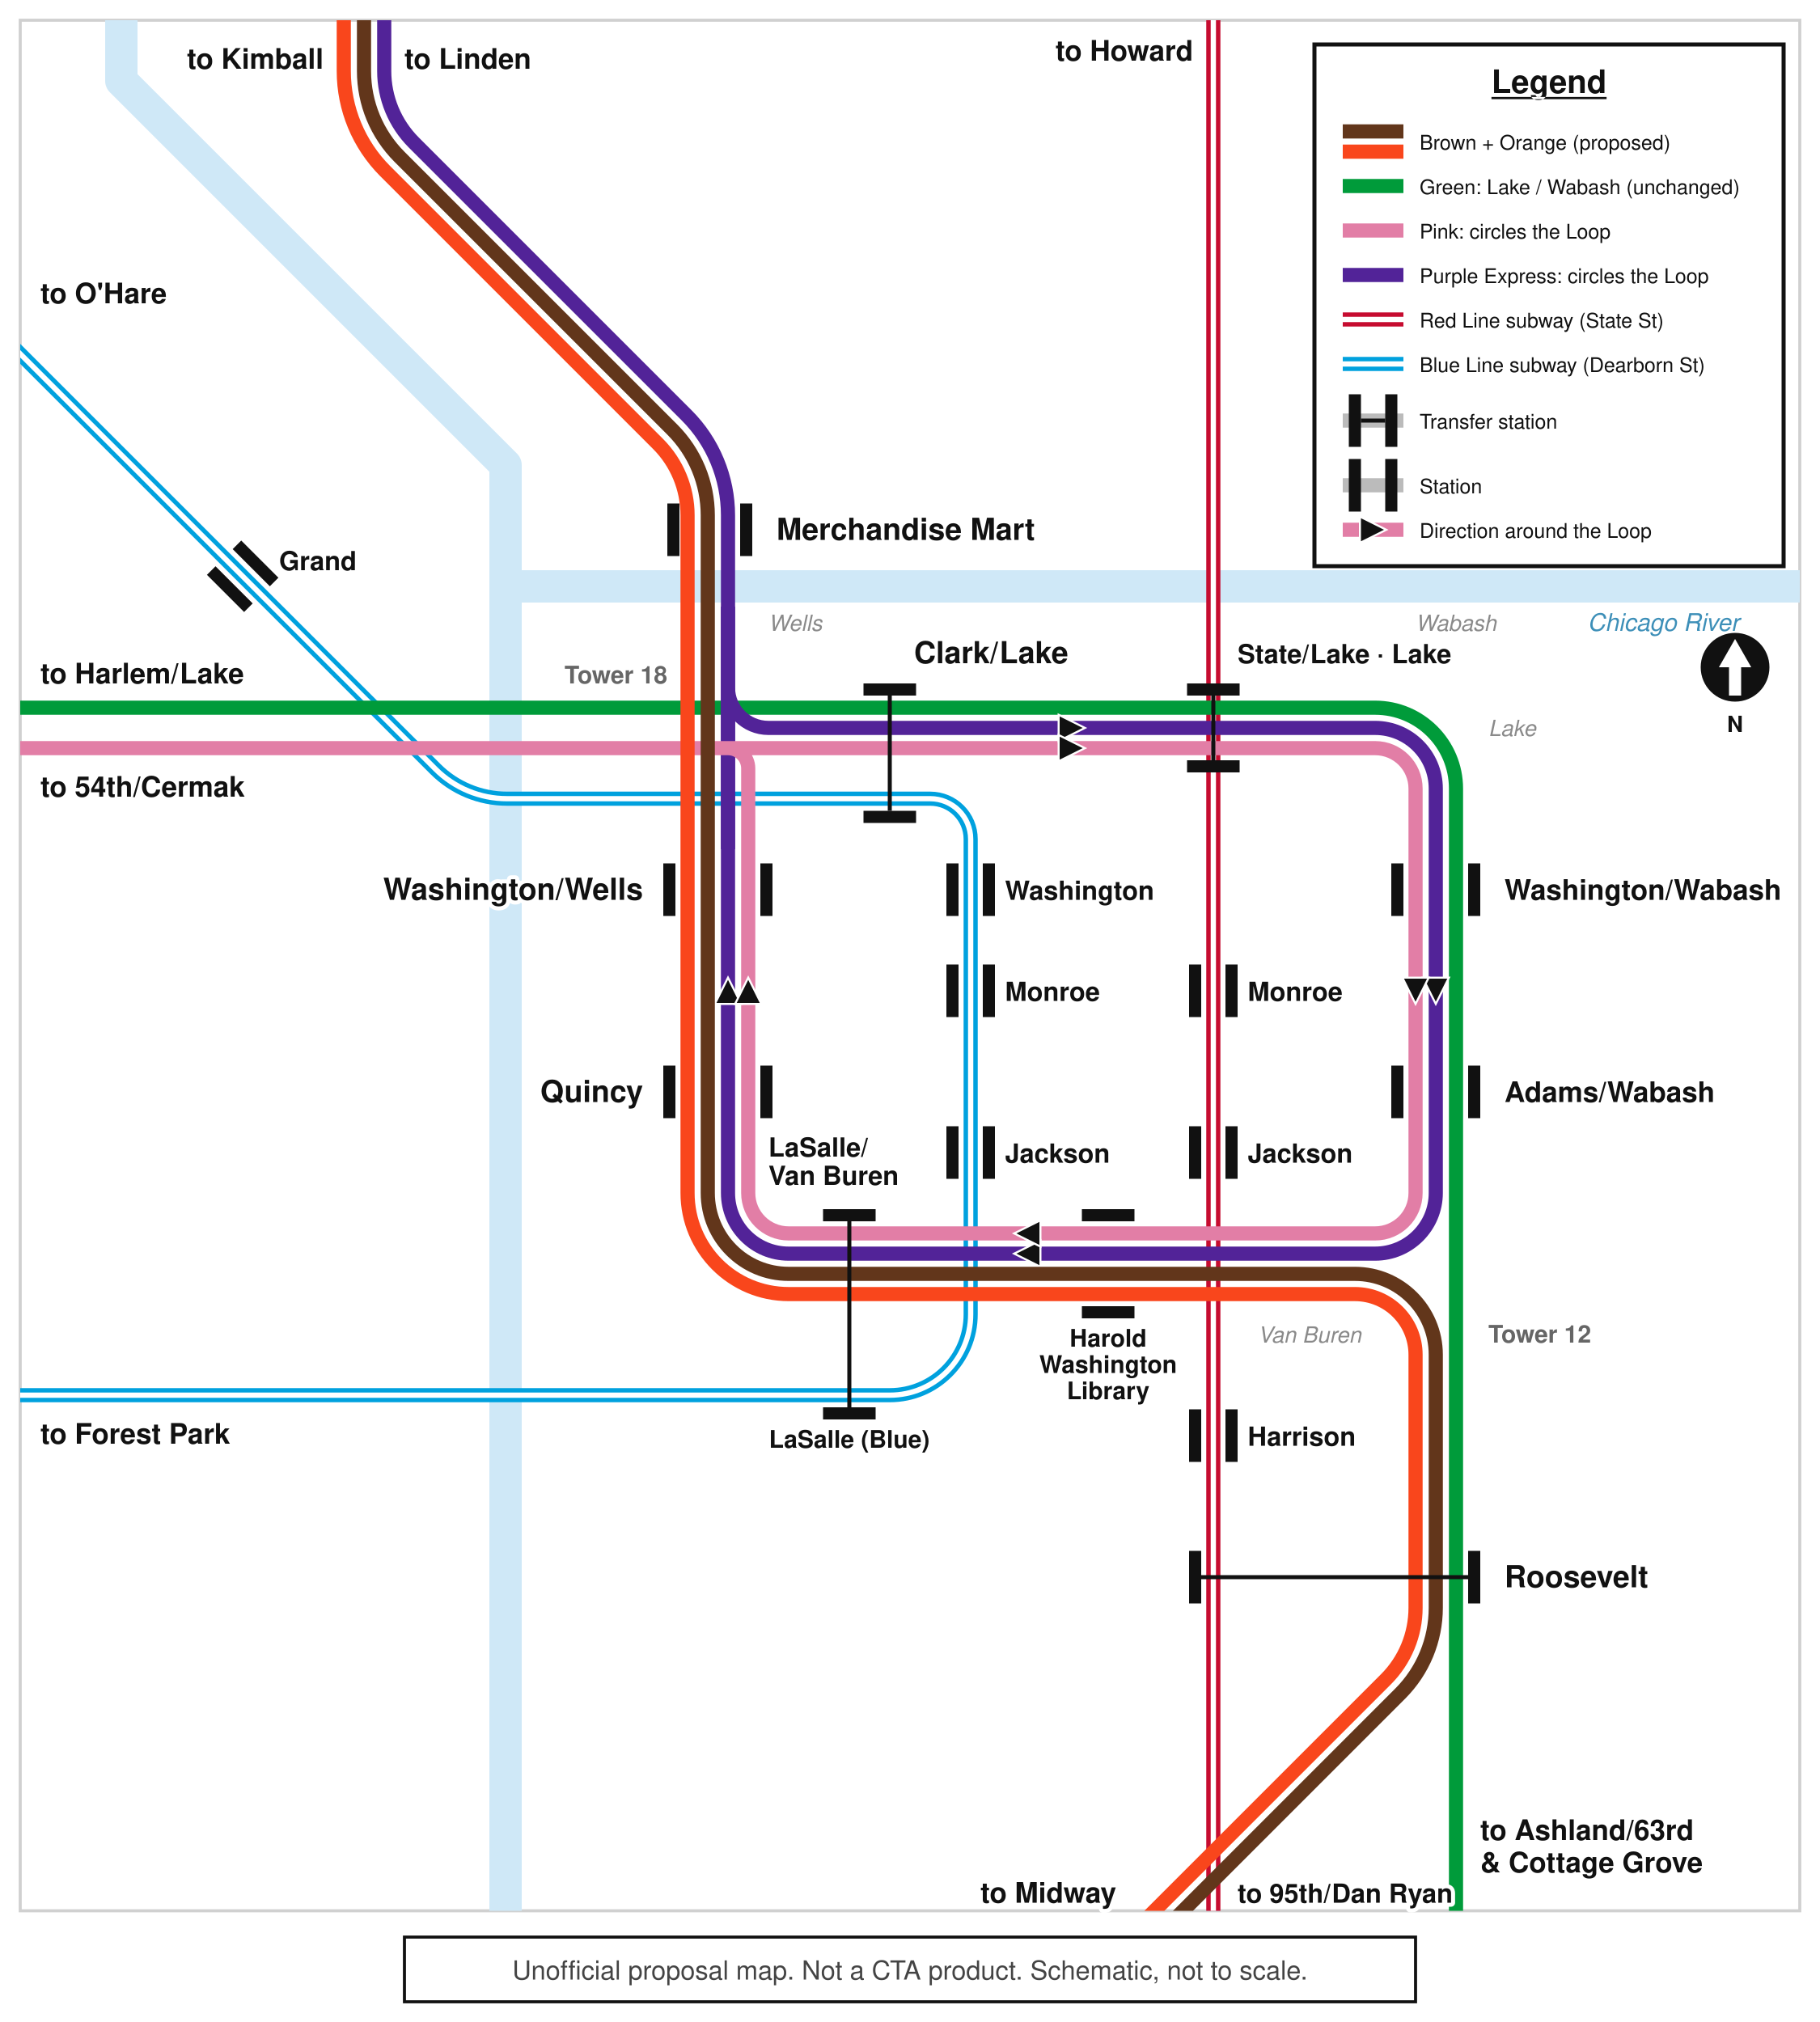
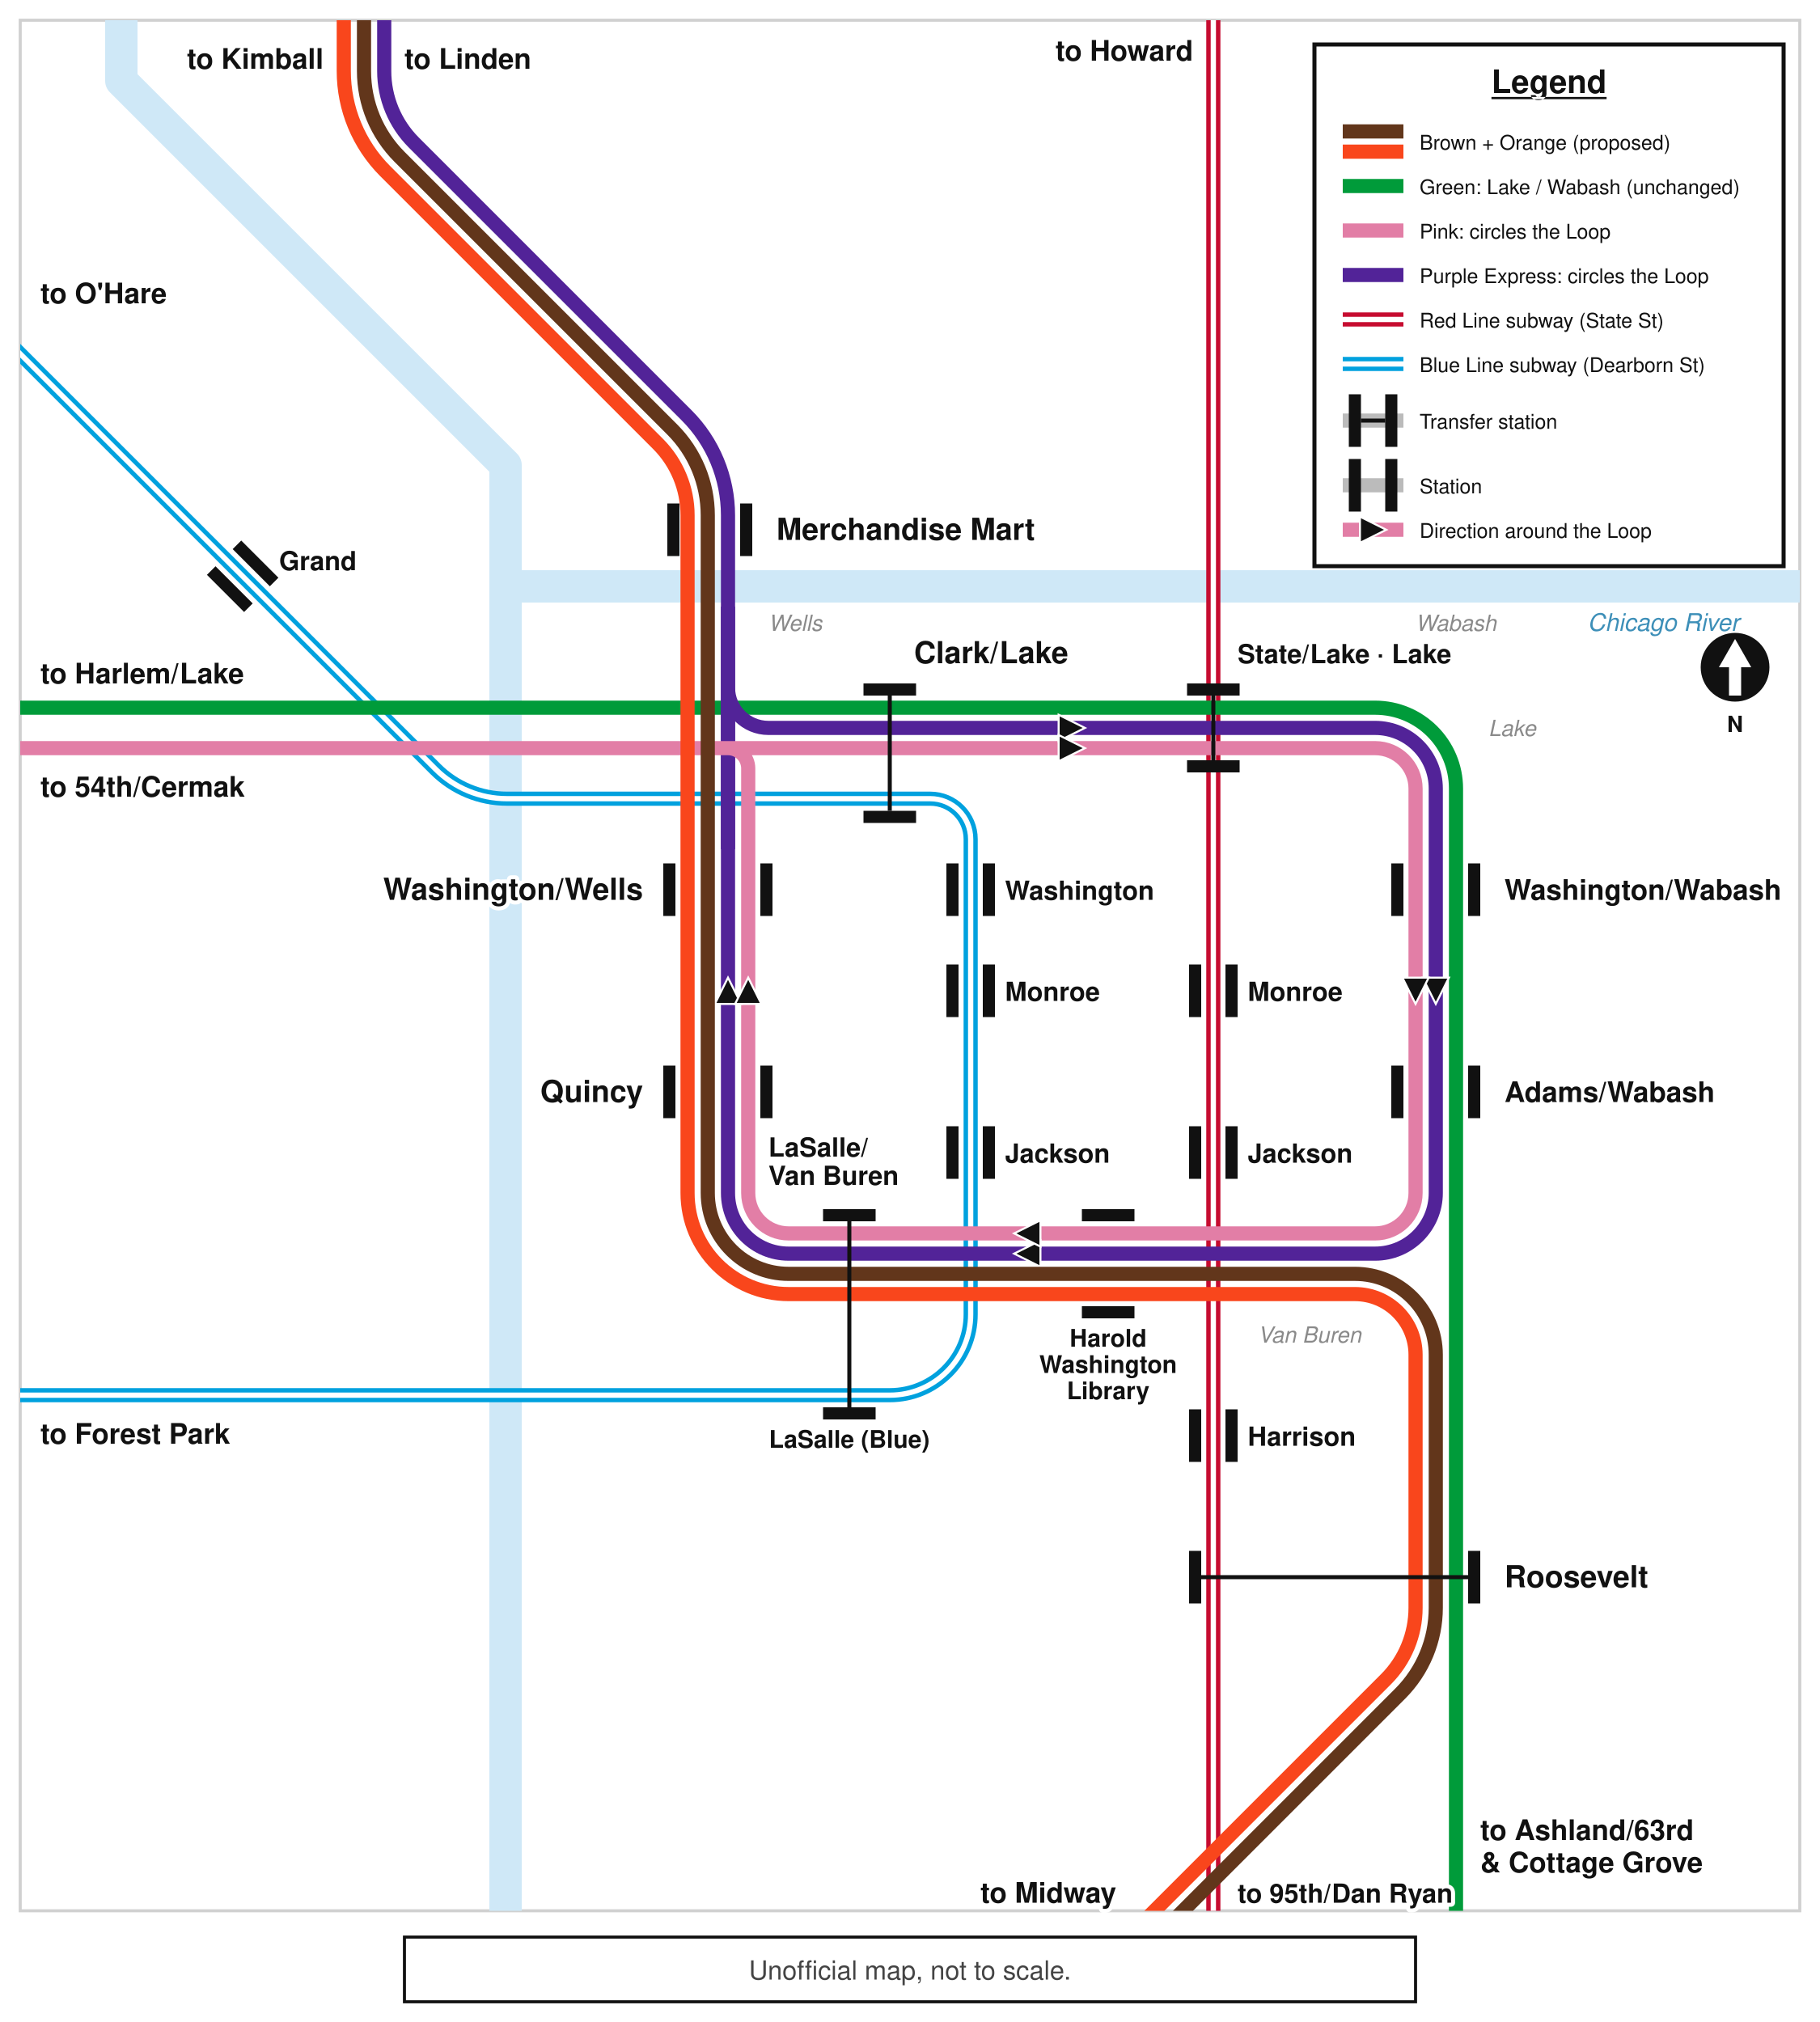
<svg xmlns="http://www.w3.org/2000/svg" viewBox="0 0 900 1000" role="img" aria-labelledby="mt md">
  <rect width="900" height="1000" fill="#fff" />
  <defs>
    <clipPath id="frame">
      <rect x="10" y="10" width="880" height="935" />
    </clipPath>
  </defs>
  <rect x="10" y="10" width="880" height="935" fill="none" stroke="#d0d0d0" stroke-width="1.5" />
  <g clip-path="url(#frame)">
    <path d="M60 -20 L60 40 L250 230 L250 290 L900 290 M250 290 L250 960" stroke-linejoin="round" fill="none" stroke="#cfe8f7" stroke-width="16" />
    <path d="M600 -20 L600 960" fill="none" stroke="#C60C30" stroke-width="7" stroke-linecap="butt" stroke-linejoin="round" />
    <path d="M600 -20 L600 960" fill="none" stroke="#fff" stroke-width="2.6" stroke-linecap="butt" stroke-linejoin="round" />
    <path d="M-20 145 L215.36 380.36 A50 50 0 0 0 250.71 395 L460 395 A20 20 0 0 1 480 415 L480 650 A40 40 0 0 1 440 690 L-20 690" fill="none" stroke="#00A1DE" stroke-width="7" stroke-linecap="butt" stroke-linejoin="round" />
    <path d="M-20 145 L215.36 380.36 A50 50 0 0 0 250.71 395 L460 395 A20 20 0 0 1 480 415 L480 650 A40 40 0 0 1 440 690 L-20 690" fill="none" stroke="#fff" stroke-width="2.6" stroke-linecap="butt" stroke-linejoin="round" />
    <path d="M-20 350 L680 350 A40 40 0 0 1 720 390 L720 960" fill="none" stroke="#009B3A" stroke-width="7" stroke-linecap="butt" stroke-linejoin="round" />
    <path d="M190 -20 L190 35.15 A50 50 0 0 0 204.64 70.5 L339.5 205.36 A70 70 0 0 1 360 254.85 L360 420" fill="none" stroke="#522398" stroke-width="7" stroke-linecap="butt" stroke-linejoin="round" />
    <path d="M360 300 L360 340 A20 20 0 0 0 380 360 L680 360 A30 30 0 0 1 710 390 L710 590 A30 30 0 0 1 680 620 L390 620 A30 30 0 0 1 360 590 L360 300" fill="none" stroke="#522398" stroke-width="7" stroke-linecap="butt" stroke-linejoin="round" />
    <path d="M-20 370 L680 370 A20 20 0 0 1 700 390 L700 590 A20 20 0 0 1 680 610 L390 610 A20 20 0 0 1 370 590 L370 380 A10 10 0 0 0 360 370 L330 370" fill="none" stroke="#E27EA6" stroke-width="7" stroke-linecap="butt" stroke-linejoin="round" />
    <path d="M6.5 0 L-6.5 -6.5 L-6.5 6.5 Z" fill="#111" stroke="#fff" stroke-width="1" transform="translate(530 360) rotate(0)" />
    <path d="M6.5 0 L-6.5 -6.5 L-6.5 6.5 Z" fill="#111" stroke="#fff" stroke-width="1" transform="translate(710 490) rotate(90)" />
    <path d="M6.5 0 L-6.5 -6.5 L-6.5 6.5 Z" fill="#111" stroke="#fff" stroke-width="1" transform="translate(508 620) rotate(180)" />
    <path d="M6.5 0 L-6.5 -6.5 L-6.5 6.5 Z" fill="#111" stroke="#fff" stroke-width="1" transform="translate(360 490) rotate(270)" />
    <path d="M6.5 0 L-6.5 -6.5 L-6.5 6.5 Z" fill="#111" stroke="#fff" stroke-width="1" transform="translate(530 370) rotate(0)" />
    <path d="M6.5 0 L-6.5 -6.5 L-6.5 6.5 Z" fill="#111" stroke="#fff" stroke-width="1" transform="translate(700 490) rotate(90)" />
    <path d="M6.5 0 L-6.5 -6.5 L-6.5 6.5 Z" fill="#111" stroke="#fff" stroke-width="1" transform="translate(508 610) rotate(180)" />
    <path d="M6.5 0 L-6.5 -6.5 L-6.5 6.5 Z" fill="#111" stroke="#fff" stroke-width="1" transform="translate(370 490) rotate(270)" />
    <path d="M180 -20 L180 35.15 A60 60 0 0 0 197.57 77.57 L332.43 212.43 A60 60 0 0 1 350 254.85 L350 590 A40 40 0 0 0 390 630 L670 630 A40 40 0 0 1 710 670 L710 795.15 A60 60 0 0 1 692.43 837.57 L560 970" fill="none" stroke="#62361B" stroke-width="7" stroke-linecap="butt" stroke-linejoin="round" />
    <path d="M170 -20 L170 35.15 A70 70 0 0 0 190.5 84.64 L325.36 219.5 A50 50 0 0 1 340 254.85 L340 590 A50 50 0 0 0 390 640 L670 640 A30 30 0 0 1 700 670 L700 795.15 A50 50 0 0 1 685.36 830.5 L552.93 962.93" fill="none" stroke="#F9461C" stroke-width="7" stroke-linecap="butt" stroke-linejoin="round" />
  </g>
  <rect x="330" y="249.0" width="6" height="26" fill="#111" />
  <rect x="366" y="249.0" width="6" height="26" fill="#111" />
  <text x="384" y="267" font-family="Helvetica Neue,Helvetica,Arial,sans-serif" font-size="15" font-weight="700" font-style="normal" fill="#111" text-anchor="start" stroke="#fff" stroke-width="4" stroke-linejoin="round" paint-order="stroke">Merchandise Mart</text>
  <rect x="328" y="427.0" width="6" height="26" fill="#111" />
  <rect x="376" y="427.0" width="6" height="26" fill="#111" />
  <text x="318" y="445" font-family="Helvetica Neue,Helvetica,Arial,sans-serif" font-size="15" font-weight="700" font-style="normal" fill="#111" text-anchor="end" stroke="#fff" stroke-width="4" stroke-linejoin="round" paint-order="stroke">Washington/Wells</text>
  <rect x="328" y="527.0" width="6" height="26" fill="#111" />
  <rect x="376" y="527.0" width="6" height="26" fill="#111" />
  <text x="318" y="545" font-family="Helvetica Neue,Helvetica,Arial,sans-serif" font-size="15" font-weight="700" font-style="normal" fill="#111" text-anchor="end" stroke="#fff" stroke-width="4" stroke-linejoin="round" paint-order="stroke">Quincy</text>
  <rect x="407.0" y="598" width="26" height="6" fill="#111" />
  <rect x="407.0" y="696" width="26" height="6" fill="#111" />
  <line x1="420" y1="604" x2="420" y2="696" stroke="#111" stroke-width="2" />
  <text x="380" y="572" font-family="Helvetica Neue,Helvetica,Arial,sans-serif" font-size="13" font-weight="700" font-style="normal" fill="#111" text-anchor="start" stroke="#fff" stroke-width="4" stroke-linejoin="round" paint-order="stroke">LaSalle/</text>
  <text x="380" y="586" font-family="Helvetica Neue,Helvetica,Arial,sans-serif" font-size="13" font-weight="700" font-style="normal" fill="#111" text-anchor="start" stroke="#fff" stroke-width="4" stroke-linejoin="round" paint-order="stroke">Van Buren</text>
  <rect x="535.0" y="598" width="26" height="6" fill="#111" />
  <rect x="535.0" y="646" width="26" height="6" fill="#111" />
  <text x="548" y="666" font-family="Helvetica Neue,Helvetica,Arial,sans-serif" font-size="12" font-weight="700" font-style="normal" fill="#111" text-anchor="middle" stroke="#fff" stroke-width="4" stroke-linejoin="round" paint-order="stroke">Harold</text>
  <text x="548" y="679" font-family="Helvetica Neue,Helvetica,Arial,sans-serif" font-size="12" font-weight="700" font-style="normal" fill="#111" text-anchor="middle" stroke="#fff" stroke-width="4" stroke-linejoin="round" paint-order="stroke">Washington</text>
  <text x="548" y="692" font-family="Helvetica Neue,Helvetica,Arial,sans-serif" font-size="12" font-weight="700" font-style="normal" fill="#111" text-anchor="middle" stroke="#fff" stroke-width="4" stroke-linejoin="round" paint-order="stroke">Library</text>
  <rect x="427.0" y="338" width="26" height="6" fill="#111" />
  <rect x="427.0" y="401" width="26" height="6" fill="#111" />
  <line x1="440" y1="344" x2="440" y2="401" stroke="#111" stroke-width="2" />
  <text x="452" y="328" font-family="Helvetica Neue,Helvetica,Arial,sans-serif" font-size="15" font-weight="700" font-style="normal" fill="#111" text-anchor="start" stroke="#fff" stroke-width="4" stroke-linejoin="round" paint-order="stroke">Clark/Lake</text>
  <rect x="587.0" y="338" width="26" height="6" fill="#111" />
  <rect x="587.0" y="376" width="26" height="6" fill="#111" />
  <line x1="600" y1="344" x2="600" y2="376" stroke="#111" stroke-width="2" />
  <text x="612" y="328" font-family="Helvetica Neue,Helvetica,Arial,sans-serif" font-size="13" font-weight="700" font-style="normal" fill="#111" text-anchor="start" stroke="#fff" stroke-width="4" stroke-linejoin="round" paint-order="stroke">State/Lake · Lake</text>
  <rect x="688" y="427.0" width="6" height="26" fill="#111" />
  <rect x="726" y="427.0" width="6" height="26" fill="#111" />
  <text x="744" y="445" font-family="Helvetica Neue,Helvetica,Arial,sans-serif" font-size="14" font-weight="700" font-style="normal" fill="#111" text-anchor="start" stroke="#fff" stroke-width="4" stroke-linejoin="round" paint-order="stroke">Washington/Wabash</text>
  <rect x="688" y="527.0" width="6" height="26" fill="#111" />
  <rect x="726" y="527.0" width="6" height="26" fill="#111" />
  <text x="744" y="545" font-family="Helvetica Neue,Helvetica,Arial,sans-serif" font-size="14" font-weight="700" font-style="normal" fill="#111" text-anchor="start" stroke="#fff" stroke-width="4" stroke-linejoin="round" paint-order="stroke">Adams/Wabash</text>
  <rect x="588" y="767.0" width="6" height="26" fill="#111" />
  <rect x="726" y="767.0" width="6" height="26" fill="#111" />
  <line x1="594" y1="780" x2="726" y2="780" stroke="#111" stroke-width="2" />
  <text x="744" y="785" font-family="Helvetica Neue,Helvetica,Arial,sans-serif" font-size="15" font-weight="700" font-style="normal" fill="#111" text-anchor="start" stroke="#fff" stroke-width="4" stroke-linejoin="round" paint-order="stroke">Roosevelt</text>
  <rect x="468" y="427.0" width="6" height="26" fill="#111" />
  <rect x="486.001" y="427.0" width="6" height="26" fill="#111" />
  <text x="497" y="445" font-family="Helvetica Neue,Helvetica,Arial,sans-serif" font-size="13" font-weight="700" font-style="normal" fill="#111" text-anchor="start" stroke="#fff" stroke-width="4" stroke-linejoin="round" paint-order="stroke">Washington</text>
  <rect x="468" y="477.0" width="6" height="26" fill="#111" />
  <rect x="486.001" y="477.0" width="6" height="26" fill="#111" />
  <text x="497" y="495" font-family="Helvetica Neue,Helvetica,Arial,sans-serif" font-size="13" font-weight="700" font-style="normal" fill="#111" text-anchor="start" stroke="#fff" stroke-width="4" stroke-linejoin="round" paint-order="stroke">Monroe</text>
  <rect x="468" y="557.0" width="6" height="26" fill="#111" />
  <rect x="486.001" y="557.0" width="6" height="26" fill="#111" />
  <text x="497" y="575" font-family="Helvetica Neue,Helvetica,Arial,sans-serif" font-size="13" font-weight="700" font-style="normal" fill="#111" text-anchor="start" stroke="#fff" stroke-width="4" stroke-linejoin="round" paint-order="stroke">Jackson</text>
  <text x="420" y="716" font-family="Helvetica Neue,Helvetica,Arial,sans-serif" font-size="12" font-weight="700" font-style="normal" fill="#111" text-anchor="middle" stroke="#fff" stroke-width="4" stroke-linejoin="round" paint-order="stroke">LaSalle (Blue)</text>
  <rect x="588" y="477.0" width="6" height="26" fill="#111" />
  <rect x="606.001" y="477.0" width="6" height="26" fill="#111" />
  <text x="617" y="495" font-family="Helvetica Neue,Helvetica,Arial,sans-serif" font-size="13" font-weight="700" font-style="normal" fill="#111" text-anchor="start" stroke="#fff" stroke-width="4" stroke-linejoin="round" paint-order="stroke">Monroe</text>
  <rect x="588" y="557.0" width="6" height="26" fill="#111" />
  <rect x="606.001" y="557.0" width="6" height="26" fill="#111" />
  <text x="617" y="575" font-family="Helvetica Neue,Helvetica,Arial,sans-serif" font-size="13" font-weight="700" font-style="normal" fill="#111" text-anchor="start" stroke="#fff" stroke-width="4" stroke-linejoin="round" paint-order="stroke">Jackson</text>
  <rect x="588" y="697.0" width="6" height="26" fill="#111" />
  <rect x="606.001" y="697.0" width="6" height="26" fill="#111" />
  <text x="617" y="715" font-family="Helvetica Neue,Helvetica,Arial,sans-serif" font-size="13" font-weight="700" font-style="normal" fill="#111" text-anchor="start" stroke="#fff" stroke-width="4" stroke-linejoin="round" paint-order="stroke">Harrison</text>
-   <text x="330" y="338" font-family="Helvetica Neue,Helvetica,Arial,sans-serif" font-size="12" font-weight="700" font-style="normal" fill="#666" text-anchor="end" stroke="#fff" stroke-width="4" stroke-linejoin="round" paint-order="stroke">Tower 18</text>
-   <text x="736" y="664" font-family="Helvetica Neue,Helvetica,Arial,sans-serif" font-size="12" font-weight="700" font-style="normal" fill="#666" text-anchor="start" stroke="#fff" stroke-width="4" stroke-linejoin="round" paint-order="stroke">Tower 12</text>
  <text x="160" y="34" font-family="Helvetica Neue,Helvetica,Arial,sans-serif" font-size="14" font-weight="700" font-style="normal" fill="#111" text-anchor="end" stroke="#fff" stroke-width="4" stroke-linejoin="round" paint-order="stroke">to Kimball</text>
  <text x="200" y="34" font-family="Helvetica Neue,Helvetica,Arial,sans-serif" font-size="14" font-weight="700" font-style="normal" fill="#111" text-anchor="start" stroke="#fff" stroke-width="4" stroke-linejoin="round" paint-order="stroke">to Linden</text>
  <text x="20" y="150" font-family="Helvetica Neue,Helvetica,Arial,sans-serif" font-size="14" font-weight="700" font-style="normal" fill="#111" text-anchor="start" stroke="#fff" stroke-width="4" stroke-linejoin="round" paint-order="stroke">to O'Hare</text>
  <g transform="rotate(-45 120 285)">
    <rect x="108" y="272.0" width="6" height="26" fill="#111" />
    <rect x="126.001" y="272.0" width="6" height="26" fill="#111" />
  </g>
  <text x="138" y="282" font-family="Helvetica Neue,Helvetica,Arial,sans-serif" font-size="13" font-weight="700" font-style="normal" fill="#111" text-anchor="start" stroke="#fff" stroke-width="4" stroke-linejoin="round" paint-order="stroke">Grand</text>
  <text x="590" y="30" font-family="Helvetica Neue,Helvetica,Arial,sans-serif" font-size="14" font-weight="700" font-style="normal" fill="#111" text-anchor="end" stroke="#fff" stroke-width="4" stroke-linejoin="round" paint-order="stroke">to Howard</text>
  <text x="20" y="338" font-family="Helvetica Neue,Helvetica,Arial,sans-serif" font-size="14" font-weight="700" font-style="normal" fill="#111" text-anchor="start" stroke="#fff" stroke-width="4" stroke-linejoin="round" paint-order="stroke">to Harlem/Lake</text>
  <text x="20" y="394" font-family="Helvetica Neue,Helvetica,Arial,sans-serif" font-size="14" font-weight="700" font-style="normal" fill="#111" text-anchor="start" stroke="#fff" stroke-width="4" stroke-linejoin="round" paint-order="stroke">to 54th/Cermak</text>
  <text x="20" y="714" font-family="Helvetica Neue,Helvetica,Arial,sans-serif" font-size="14" font-weight="700" font-style="normal" fill="#111" text-anchor="start" stroke="#fff" stroke-width="4" stroke-linejoin="round" paint-order="stroke">to Forest Park</text>
  <text x="552" y="941" font-family="Helvetica Neue,Helvetica,Arial,sans-serif" font-size="14" font-weight="700" font-style="normal" fill="#111" text-anchor="end" stroke="#fff" stroke-width="4" stroke-linejoin="round" paint-order="stroke">to Midway</text>
  <text x="612" y="941" font-family="Helvetica Neue,Helvetica,Arial,sans-serif" font-size="13" font-weight="700" font-style="normal" fill="#111" text-anchor="start" stroke="#fff" stroke-width="4" stroke-linejoin="round" paint-order="stroke">to 95th/Dan Ryan</text>
  <text x="732" y="910" font-family="Helvetica Neue,Helvetica,Arial,sans-serif" font-size="14" font-weight="700" font-style="normal" fill="#111" text-anchor="start" stroke="#fff" stroke-width="4" stroke-linejoin="round" paint-order="stroke">to Ashland/63rd</text>
  <text x="732" y="926" font-family="Helvetica Neue,Helvetica,Arial,sans-serif" font-size="14" font-weight="700" font-style="normal" fill="#111" text-anchor="start" stroke="#fff" stroke-width="4" stroke-linejoin="round" paint-order="stroke">&amp; Cottage Grove</text>
  <text x="380" y="312" font-family="Helvetica Neue,Helvetica,Arial,sans-serif" font-size="11" font-weight="400" font-style="italic" fill="#8a8a8a" text-anchor="start" stroke="#fff" stroke-width="4" stroke-linejoin="round" paint-order="stroke">Wells</text>
  <text x="720" y="312" font-family="Helvetica Neue,Helvetica,Arial,sans-serif" font-size="11" font-weight="400" font-style="italic" fill="#8a8a8a" text-anchor="middle" stroke="#fff" stroke-width="4" stroke-linejoin="round" paint-order="stroke">Wabash</text>
  <text x="736" y="364" font-family="Helvetica Neue,Helvetica,Arial,sans-serif" font-size="11" font-weight="400" font-style="italic" fill="#8a8a8a" text-anchor="start" stroke="#fff" stroke-width="4" stroke-linejoin="round" paint-order="stroke">Lake</text>
  <text x="622" y="664" font-family="Helvetica Neue,Helvetica,Arial,sans-serif" font-size="11" font-weight="400" font-style="italic" fill="#8a8a8a" text-anchor="start" stroke="#fff" stroke-width="4" stroke-linejoin="round" paint-order="stroke">Van Buren</text>
  <text x="860" y="312" font-family="Helvetica Neue,Helvetica,Arial,sans-serif" font-size="12" font-weight="400" font-style="italic" fill="#3d8fb8" text-anchor="end" stroke="#fff" stroke-width="4" stroke-linejoin="round" paint-order="stroke">Chicago River</text>
  <rect x="650" y="22" width="232" height="258" fill="#fff" stroke="#111" stroke-width="2" />
  <text text-decoration="underline" x="766" y="46" font-family="Helvetica Neue,Helvetica,Arial,sans-serif" font-size="16" font-weight="700" font-style="normal" fill="#111" text-anchor="middle" stroke="#fff" stroke-width="4" stroke-linejoin="round" paint-order="stroke">Legend</text>
  <circle cx="858" cy="330" r="17" fill="#111" />
  <path d="M858 316 L866 330 L861 330 L861 344 L855 344 L855 330 L850 330 Z" fill="#fff" />
  <text x="858" y="362" font-family="Helvetica Neue,Helvetica,Arial,sans-serif" font-size="11" font-weight="700" font-style="normal" fill="#111" text-anchor="middle" stroke="#fff" stroke-width="4" stroke-linejoin="round" paint-order="stroke">N</text>
  <path d="M664 65 L694 65" fill="none" stroke="#62361B" stroke-width="7" stroke-linecap="butt" stroke-linejoin="round" />
  <path d="M664 75 L694 75" fill="none" stroke="#F9461C" stroke-width="7" stroke-linecap="butt" stroke-linejoin="round" />
  <text x="702" y="74" font-family="Helvetica Neue,Helvetica,Arial,sans-serif" font-size="10" font-weight="400" font-style="normal" fill="#111" text-anchor="start" stroke="#fff" stroke-width="4" stroke-linejoin="round" paint-order="stroke">Brown + Orange (proposed)</text>
  <path d="M664 92 L694 92" fill="none" stroke="#009B3A" stroke-width="7" stroke-linecap="butt" stroke-linejoin="round" />
  <text x="702" y="96" font-family="Helvetica Neue,Helvetica,Arial,sans-serif" font-size="10" font-weight="400" font-style="normal" fill="#111" text-anchor="start" stroke="#fff" stroke-width="4" stroke-linejoin="round" paint-order="stroke">Green: Lake / Wabash (unchanged)</text>
  <path d="M664 114 L694 114" fill="none" stroke="#E27EA6" stroke-width="7" stroke-linecap="butt" stroke-linejoin="round" />
  <text x="702" y="118" font-family="Helvetica Neue,Helvetica,Arial,sans-serif" font-size="10" font-weight="400" font-style="normal" fill="#111" text-anchor="start" stroke="#fff" stroke-width="4" stroke-linejoin="round" paint-order="stroke">Pink: circles the Loop</text>
  <path d="M664 136 L694 136" fill="none" stroke="#522398" stroke-width="7" stroke-linecap="butt" stroke-linejoin="round" />
  <text x="702" y="140" font-family="Helvetica Neue,Helvetica,Arial,sans-serif" font-size="10" font-weight="400" font-style="normal" fill="#111" text-anchor="start" stroke="#fff" stroke-width="4" stroke-linejoin="round" paint-order="stroke">Purple Express: circles the Loop</text>
  <path d="M664 158 L694 158" fill="none" stroke="#C60C30" stroke-width="7" stroke-linecap="butt" stroke-linejoin="round" />
  <path d="M664 158 L694 158" fill="none" stroke="#fff" stroke-width="2.6" stroke-linecap="butt" stroke-linejoin="round" />
  <text x="702" y="162" font-family="Helvetica Neue,Helvetica,Arial,sans-serif" font-size="10" font-weight="400" font-style="normal" fill="#111" text-anchor="start" stroke="#fff" stroke-width="4" stroke-linejoin="round" paint-order="stroke">Red Line subway (State St)</text>
  <path d="M664 180 L694 180" fill="none" stroke="#00A1DE" stroke-width="7" stroke-linecap="butt" stroke-linejoin="round" />
  <path d="M664 180 L694 180" fill="none" stroke="#fff" stroke-width="2.6" stroke-linecap="butt" stroke-linejoin="round" />
  <text x="702" y="184" font-family="Helvetica Neue,Helvetica,Arial,sans-serif" font-size="10" font-weight="400" font-style="normal" fill="#111" text-anchor="start" stroke="#fff" stroke-width="4" stroke-linejoin="round" paint-order="stroke">Blue Line subway (Dearborn St)</text>
  <path d="M664 208 L694 208" fill="none" stroke="#bbb" stroke-width="7" stroke-linecap="butt" stroke-linejoin="round" />
  <rect x="667" y="195.0" width="6" height="26" fill="#111" />
  <rect x="685.001" y="195.0" width="6" height="26" fill="#111" />
  <line x1="673" y1="208" x2="685.001" y2="208" stroke="#111" stroke-width="2" />
  <text x="702" y="212" font-family="Helvetica Neue,Helvetica,Arial,sans-serif" font-size="10" font-weight="400" font-style="normal" fill="#111" text-anchor="start" stroke="#fff" stroke-width="4" stroke-linejoin="round" paint-order="stroke">Transfer station</text>
  <path d="M664 262 L694 262" fill="none" stroke="#E27EA6" stroke-width="7" stroke-linecap="butt" stroke-linejoin="round" />
  <path d="M6.5 0 L-6.5 -6.5 L-6.5 6.5 Z" fill="#111" stroke="#fff" stroke-width="1" transform="translate(679 262) rotate(0)" />
  <text x="702" y="266" font-family="Helvetica Neue,Helvetica,Arial,sans-serif" font-size="10" font-weight="400" font-style="normal" fill="#111" text-anchor="start" stroke="#fff" stroke-width="4" stroke-linejoin="round" paint-order="stroke">Direction around the Loop</text>
  <path d="M664 240 L694 240" fill="none" stroke="#bbb" stroke-width="7" stroke-linecap="butt" stroke-linejoin="round" />
  <rect x="667" y="227.0" width="6" height="26" fill="#111" />
  <rect x="685.001" y="227.0" width="6" height="26" fill="#111" />
  <text x="702" y="244" font-family="Helvetica Neue,Helvetica,Arial,sans-serif" font-size="10" font-weight="400" font-style="normal" fill="#111" text-anchor="start" stroke="#fff" stroke-width="4" stroke-linejoin="round" paint-order="stroke">Station</text>
  <rect x="200" y="958" width="500" height="32" fill="#fff" stroke="#111" stroke-width="1.5" />
-   <text x="450" y="979" font-family="Helvetica Neue,Helvetica,Arial,sans-serif" font-size="13" font-weight="400" font-style="normal" fill="#444" text-anchor="middle" stroke="#fff" stroke-width="4" stroke-linejoin="round" paint-order="stroke">Unofficial proposal map. Not a CTA product. Schematic, not to scale.</text>
+   <text x="450" y="979" font-family="Helvetica Neue,Helvetica,Arial,sans-serif" font-size="13" font-weight="400" font-style="normal" fill="#444" text-anchor="middle" stroke="#fff" stroke-width="4" stroke-linejoin="round" paint-order="stroke">Unofficial map, not to scale.</text>
</svg>
